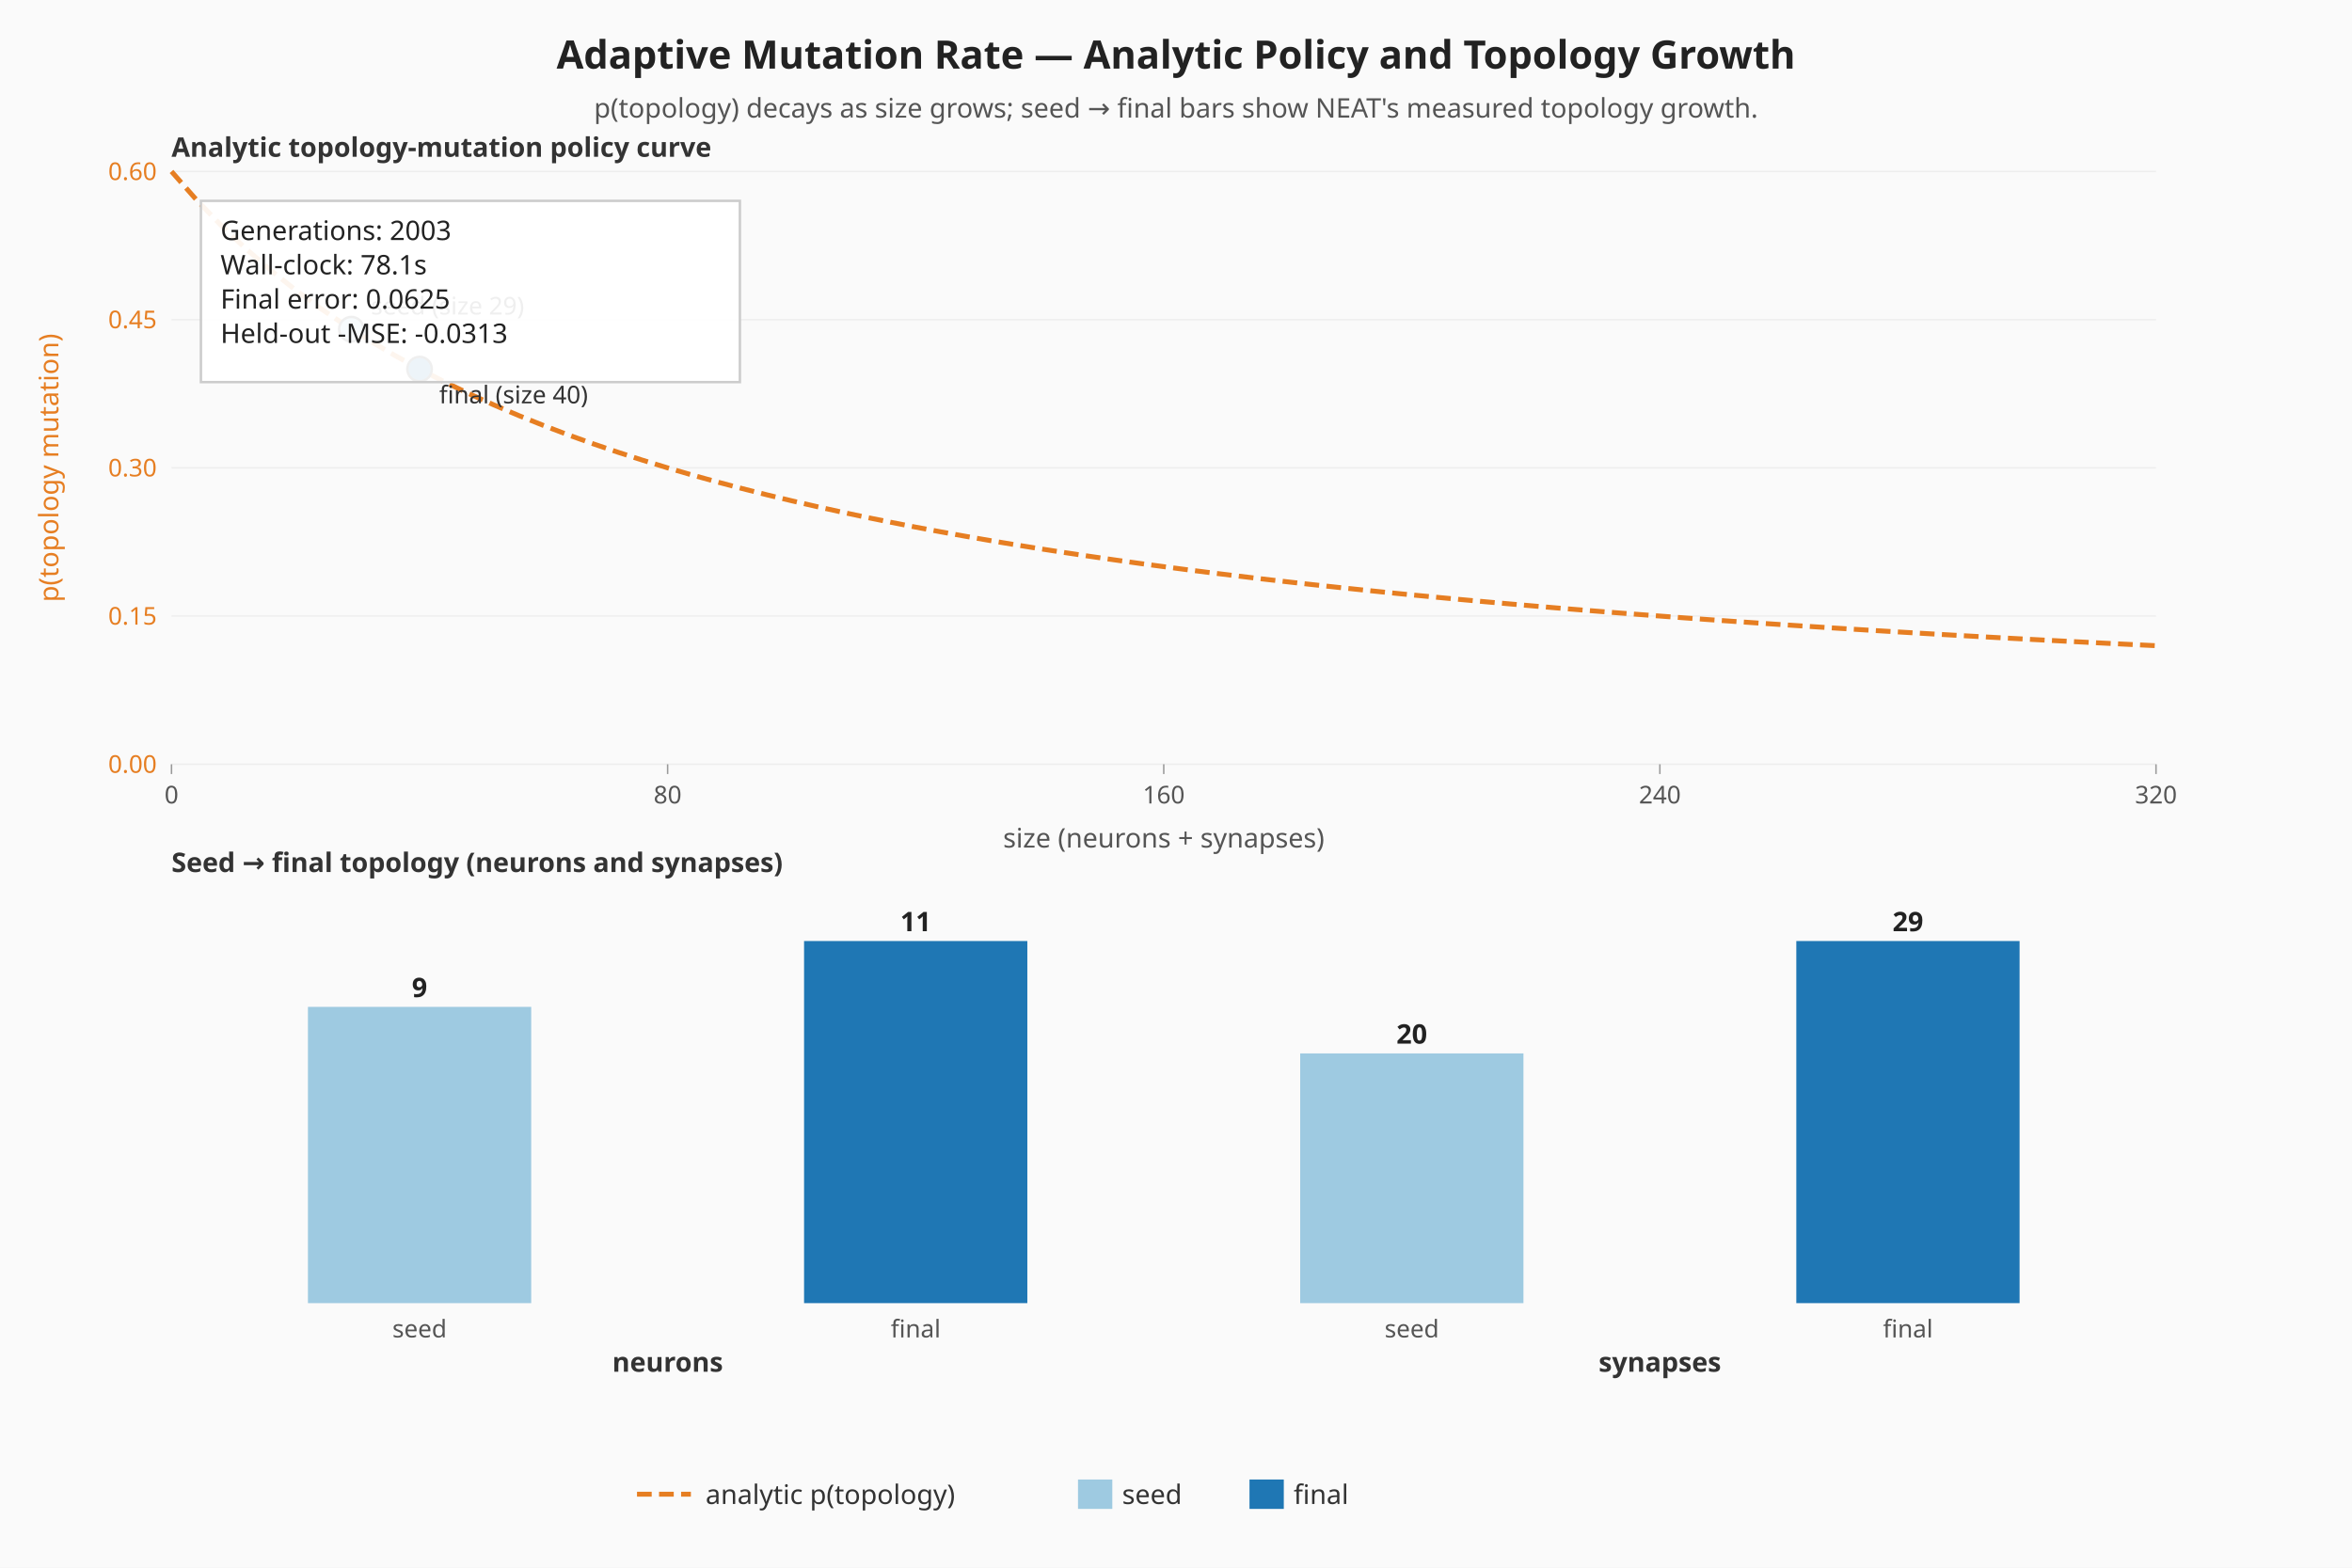
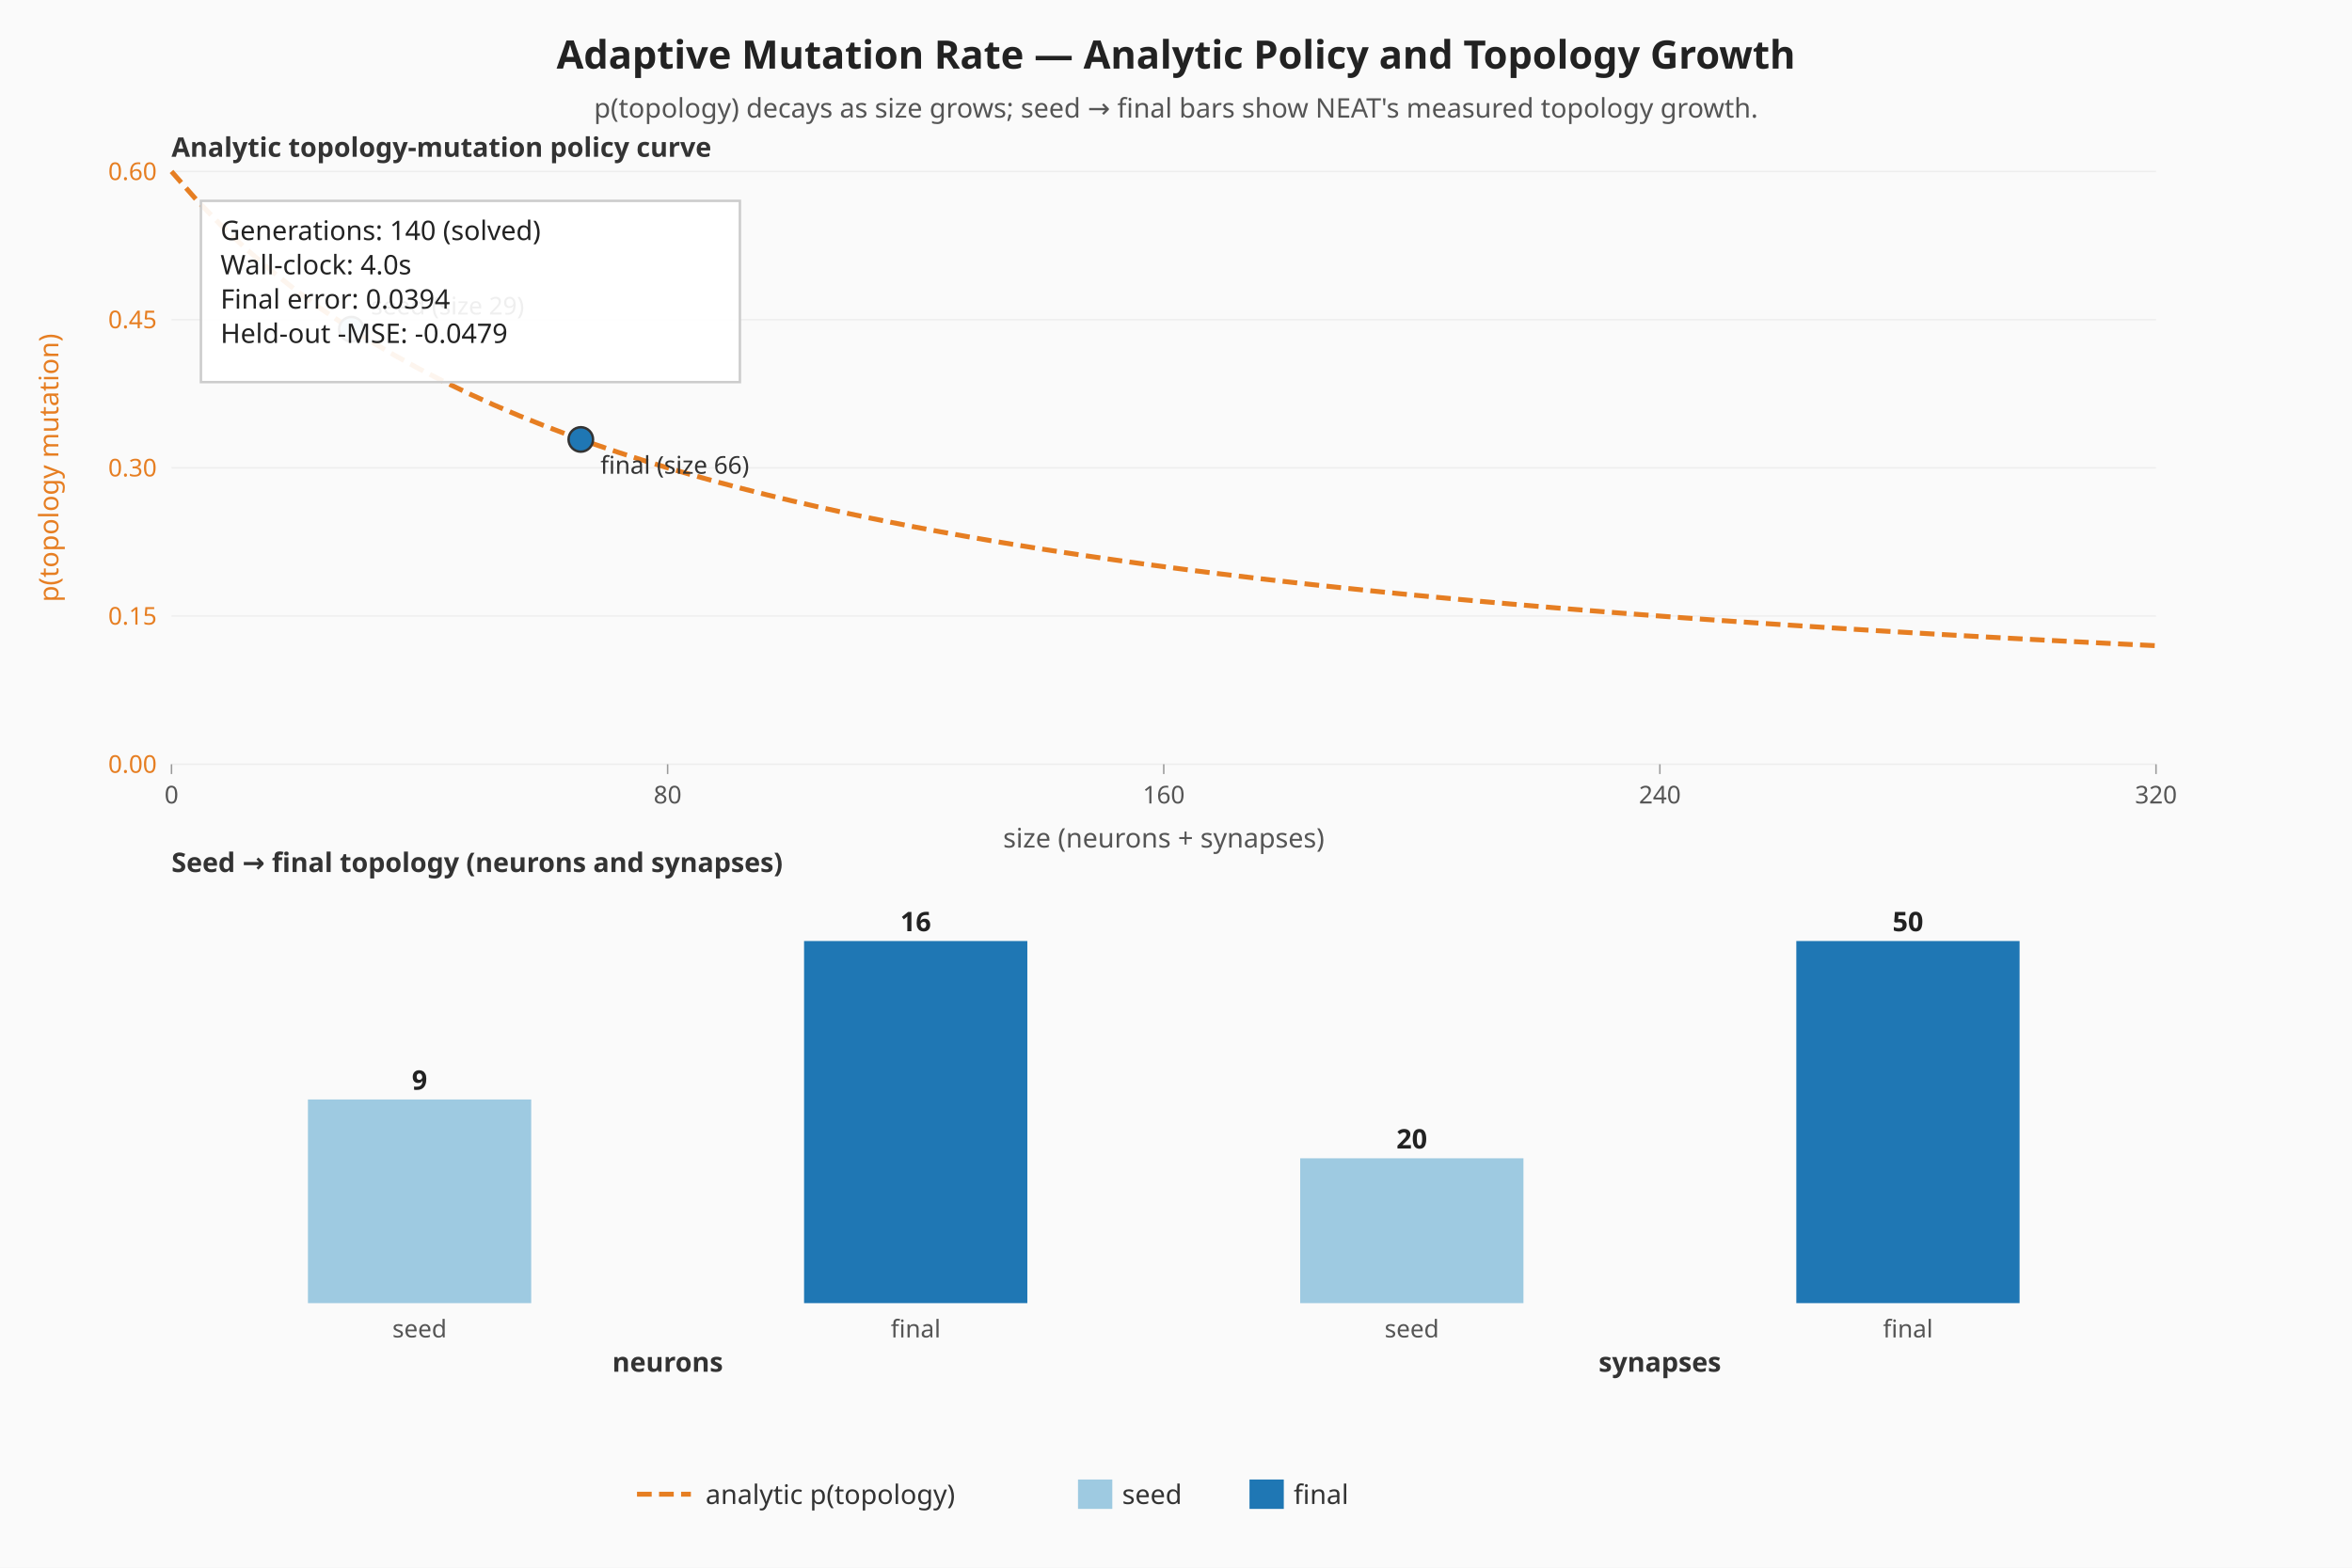
<svg xmlns="http://www.w3.org/2000/svg" viewBox="0 0 960 640" width="960" height="640" role="img" aria-label="Adaptive mutation — analytic policy curve and seed-vs-final topology">
  <rect width="960" height="640" fill="#fafafa" />
  <text x="480" y="28" text-anchor="middle" font-family="sans-serif" font-size="16" font-weight="bold" fill="#222">Adaptive Mutation Rate — Analytic Policy and Topology Growth</text>
  <text x="480" y="48" text-anchor="middle" font-family="sans-serif" font-size="11" fill="#555">p(topology) decays as size grows; seed → final bars show NEAT's measured topology growth.</text>
  <line x1="70.00" y1="312.00" x2="880.00" y2="312.00" stroke="#eeeeee" stroke-width="0.6" />
  <text x="64.00" y="315.50" text-anchor="end" font-family="sans-serif" font-size="10" fill="#e67e22">0.00</text>
  <line x1="70.00" y1="251.50" x2="880.00" y2="251.50" stroke="#eeeeee" stroke-width="0.6" />
  <text x="64.00" y="255.00" text-anchor="end" font-family="sans-serif" font-size="10" fill="#e67e22">0.15</text>
  <line x1="70.00" y1="191.00" x2="880.00" y2="191.00" stroke="#eeeeee" stroke-width="0.6" />
  <text x="64.00" y="194.50" text-anchor="end" font-family="sans-serif" font-size="10" fill="#e67e22">0.30</text>
  <line x1="70.00" y1="130.50" x2="880.00" y2="130.50" stroke="#eeeeee" stroke-width="0.6" />
  <text x="64.00" y="134.00" text-anchor="end" font-family="sans-serif" font-size="10" fill="#e67e22">0.45</text>
  <line x1="70.00" y1="70.00" x2="880.00" y2="70.00" stroke="#eeeeee" stroke-width="0.6" />
  <text x="64.00" y="73.50" text-anchor="end" font-family="sans-serif" font-size="10" fill="#e67e22">0.60</text>
  <line x1="70.00" y1="312.00" x2="70.00" y2="316.00" stroke="#999999" stroke-width="0.6" />
  <text x="70.00" y="328.00" text-anchor="middle" font-family="sans-serif" font-size="10" fill="#555">0</text>
  <line x1="272.50" y1="312.00" x2="272.50" y2="316.00" stroke="#999999" stroke-width="0.6" />
  <text x="272.50" y="328.00" text-anchor="middle" font-family="sans-serif" font-size="10" fill="#555">80</text>
  <line x1="475.00" y1="312.00" x2="475.00" y2="316.00" stroke="#999999" stroke-width="0.6" />
  <text x="475.00" y="328.00" text-anchor="middle" font-family="sans-serif" font-size="10" fill="#555">160</text>
  <line x1="677.50" y1="312.00" x2="677.50" y2="316.00" stroke="#999999" stroke-width="0.6" />
  <text x="677.50" y="328.00" text-anchor="middle" font-family="sans-serif" font-size="10" fill="#555">240</text>
  <line x1="880.00" y1="312.00" x2="880.00" y2="316.00" stroke="#999999" stroke-width="0.6" />
  <text x="880.00" y="328.00" text-anchor="middle" font-family="sans-serif" font-size="10" fill="#555">320</text>
  <text x="20.00" y="191.00" text-anchor="middle" dominant-baseline="middle" transform="rotate(-90 20.00 191.00)" font-family="sans-serif" font-size="11" fill="#e67e22">p(topology mutation)</text>
  <text x="475.00" y="346.00" text-anchor="middle" font-family="sans-serif" font-size="11" fill="#555">size (neurons + synapses)</text>
  <polyline class="topology-rate" fill="none" stroke="#e67e22" stroke-width="2" stroke-dasharray="6 3" points="70.00,70.00 80.13,81.52 90.25,92.00 100.38,101.57 110.50,110.33 120.63,118.40 130.75,125.85 140.88,132.74 151.00,139.14 161.13,145.10 171.25,150.67 181.38,155.87 191.50,160.75 201.63,165.33 211.75,169.65 221.88,173.71 232.00,177.56 242.13,181.19 252.25,184.63 262.38,187.90 272.50,191.00 282.63,193.95 292.75,196.76 302.88,199.44 313.00,202.00 323.13,204.44 333.25,206.78 343.38,209.02 353.50,211.17 363.63,213.22 373.75,215.20 383.88,217.10 394.00,218.92 404.13,220.68 414.25,222.37 424.38,224.00 434.50,225.57 444.63,227.09 454.75,228.55 464.88,229.97 475.00,231.33 485.12,232.66 495.25,233.94 505.38,235.17 515.50,236.38 525.63,237.54 535.75,238.67 545.88,239.76 556.00,240.82 566.13,241.86 576.25,242.86 586.38,243.83 596.50,244.78 606.63,245.70 616.75,246.59 626.88,247.47 637.00,248.32 647.13,249.14 657.25,249.95 667.38,250.73 677.50,251.50 687.63,252.25 697.75,252.98 707.88,253.69 718.00,254.38 728.13,255.06 738.25,255.72 748.38,256.37 758.50,257.00 768.63,257.62 778.75,258.22 788.88,258.81 799.00,259.39 809.13,259.96 819.25,260.51 829.38,261.05 839.50,261.58 849.63,262.10 859.75,262.61 869.88,263.11 880.00,263.60" />
  <circle class="seed-mark" cx="143.41" cy="134.39" r="5" fill="#9ecae1" stroke="#333" stroke-width="1" />
  <text x="151.41" y="128.39" font-family="sans-serif" font-size="10" fill="#333">seed (size 29)</text>
-   <circle class="final-mark" cx="171.25" cy="150.67" r="5" fill="#1f77b4" stroke="#333" stroke-width="1" />
-   <text x="179.25" y="164.67" font-family="sans-serif" font-size="10" fill="#333">final (size 40)</text>
+   <circle class="final-mark" cx="237.06" cy="179.40" r="5" fill="#1f77b4" stroke="#333" stroke-width="1" />
+   <text x="245.06" y="193.40" font-family="sans-serif" font-size="10" fill="#333">final (size 66)</text>
  <text x="70.00" y="64.00" font-family="sans-serif" font-size="11" font-weight="bold" fill="#333">Analytic topology-mutation policy curve</text>
  <text x="70.00" y="356.00" font-family="sans-serif" font-size="11" font-weight="bold" fill="#333">Seed → final topology (neurons and synapses)</text>
  <g class="seed-vs-final">
-     <rect class="topo-bar topo-bar-seed-neurons" x="125.69" y="411.05" width="91.13" height="120.95" fill="#9ecae1" />
-     <text x="171.25" y="407.05" text-anchor="middle" font-family="sans-serif" font-size="11" font-weight="bold" fill="#222">9</text>
+     <rect class="topo-bar topo-bar-seed-neurons" x="125.69" y="448.85" width="91.13" height="83.15" fill="#9ecae1" />
+     <text x="171.25" y="444.85" text-anchor="middle" font-family="sans-serif" font-size="11" font-weight="bold" fill="#222">9</text>
    <text x="171.25" y="546.00" text-anchor="middle" font-family="sans-serif" font-size="10" fill="#555">seed</text>
    <rect class="topo-bar topo-bar-final-neurons" x="328.19" y="384.17" width="91.13" height="147.83" fill="#1f77b4" />
-     <text x="373.75" y="380.17" text-anchor="middle" font-family="sans-serif" font-size="11" font-weight="bold" fill="#222">11</text>
+     <text x="373.75" y="380.17" text-anchor="middle" font-family="sans-serif" font-size="11" font-weight="bold" fill="#222">16</text>
    <text x="373.75" y="546.00" text-anchor="middle" font-family="sans-serif" font-size="10" fill="#555">final</text>
    <text x="272.50" y="560.00" text-anchor="middle" font-family="sans-serif" font-size="11" font-weight="bold" fill="#333">neurons</text>
-     <rect class="topo-bar topo-bar-seed-synapses" x="530.69" y="430.05" width="91.13" height="101.95" fill="#9ecae1" />
-     <text x="576.25" y="426.05" text-anchor="middle" font-family="sans-serif" font-size="11" font-weight="bold" fill="#222">20</text>
+     <rect class="topo-bar topo-bar-seed-synapses" x="530.69" y="472.87" width="91.13" height="59.13" fill="#9ecae1" />
+     <text x="576.25" y="468.87" text-anchor="middle" font-family="sans-serif" font-size="11" font-weight="bold" fill="#222">20</text>
    <text x="576.25" y="546.00" text-anchor="middle" font-family="sans-serif" font-size="10" fill="#555">seed</text>
    <rect class="topo-bar topo-bar-final-synapses" x="733.19" y="384.17" width="91.13" height="147.83" fill="#1f77b4" />
-     <text x="778.75" y="380.17" text-anchor="middle" font-family="sans-serif" font-size="11" font-weight="bold" fill="#222">29</text>
+     <text x="778.75" y="380.17" text-anchor="middle" font-family="sans-serif" font-size="11" font-weight="bold" fill="#222">50</text>
    <text x="778.75" y="546.00" text-anchor="middle" font-family="sans-serif" font-size="10" fill="#555">final</text>
    <text x="677.50" y="560.00" text-anchor="middle" font-family="sans-serif" font-size="11" font-weight="bold" fill="#333">synapses</text>
  </g>
  <rect x="82.00" y="82.00" width="220" height="74" fill="#ffffff" fill-opacity="0.92" stroke="#cccccc" />
-   <text x="90.00" y="98.00" font-family="sans-serif" font-size="11" fill="#222">Generations: 2003</text>
-   <text x="90.00" y="112.00" font-family="sans-serif" font-size="11" fill="#222">Wall-clock: 78.1s</text>
-   <text x="90.00" y="126.00" font-family="sans-serif" font-size="11" fill="#222">Final error: 0.0625</text>
-   <text x="90.00" y="140.00" font-family="sans-serif" font-size="11" fill="#222">Held-out -MSE: -0.0313</text>
+   <text x="90.00" y="98.00" font-family="sans-serif" font-size="11" fill="#222">Generations: 140 (solved)</text>
+   <text x="90.00" y="112.00" font-family="sans-serif" font-size="11" fill="#222">Wall-clock: 4.0s</text>
+   <text x="90.00" y="126.00" font-family="sans-serif" font-size="11" fill="#222">Final error: 0.0394</text>
+   <text x="90.00" y="140.00" font-family="sans-serif" font-size="11" fill="#222">Held-out -MSE: -0.0479</text>
  <g class="legend" font-family="sans-serif" font-size="11" fill="#333">
    <line x1="260" y1="610" x2="282" y2="610" stroke="#e67e22" stroke-width="2" stroke-dasharray="6 3" />
    <text x="288" y="614">analytic p(topology)</text>
    <rect x="440" y="604" width="14" height="12" fill="#9ecae1" />
    <text x="458" y="614">seed</text>
    <rect x="510" y="604" width="14" height="12" fill="#1f77b4" />
    <text x="528" y="614">final</text>
  </g>
</svg>
